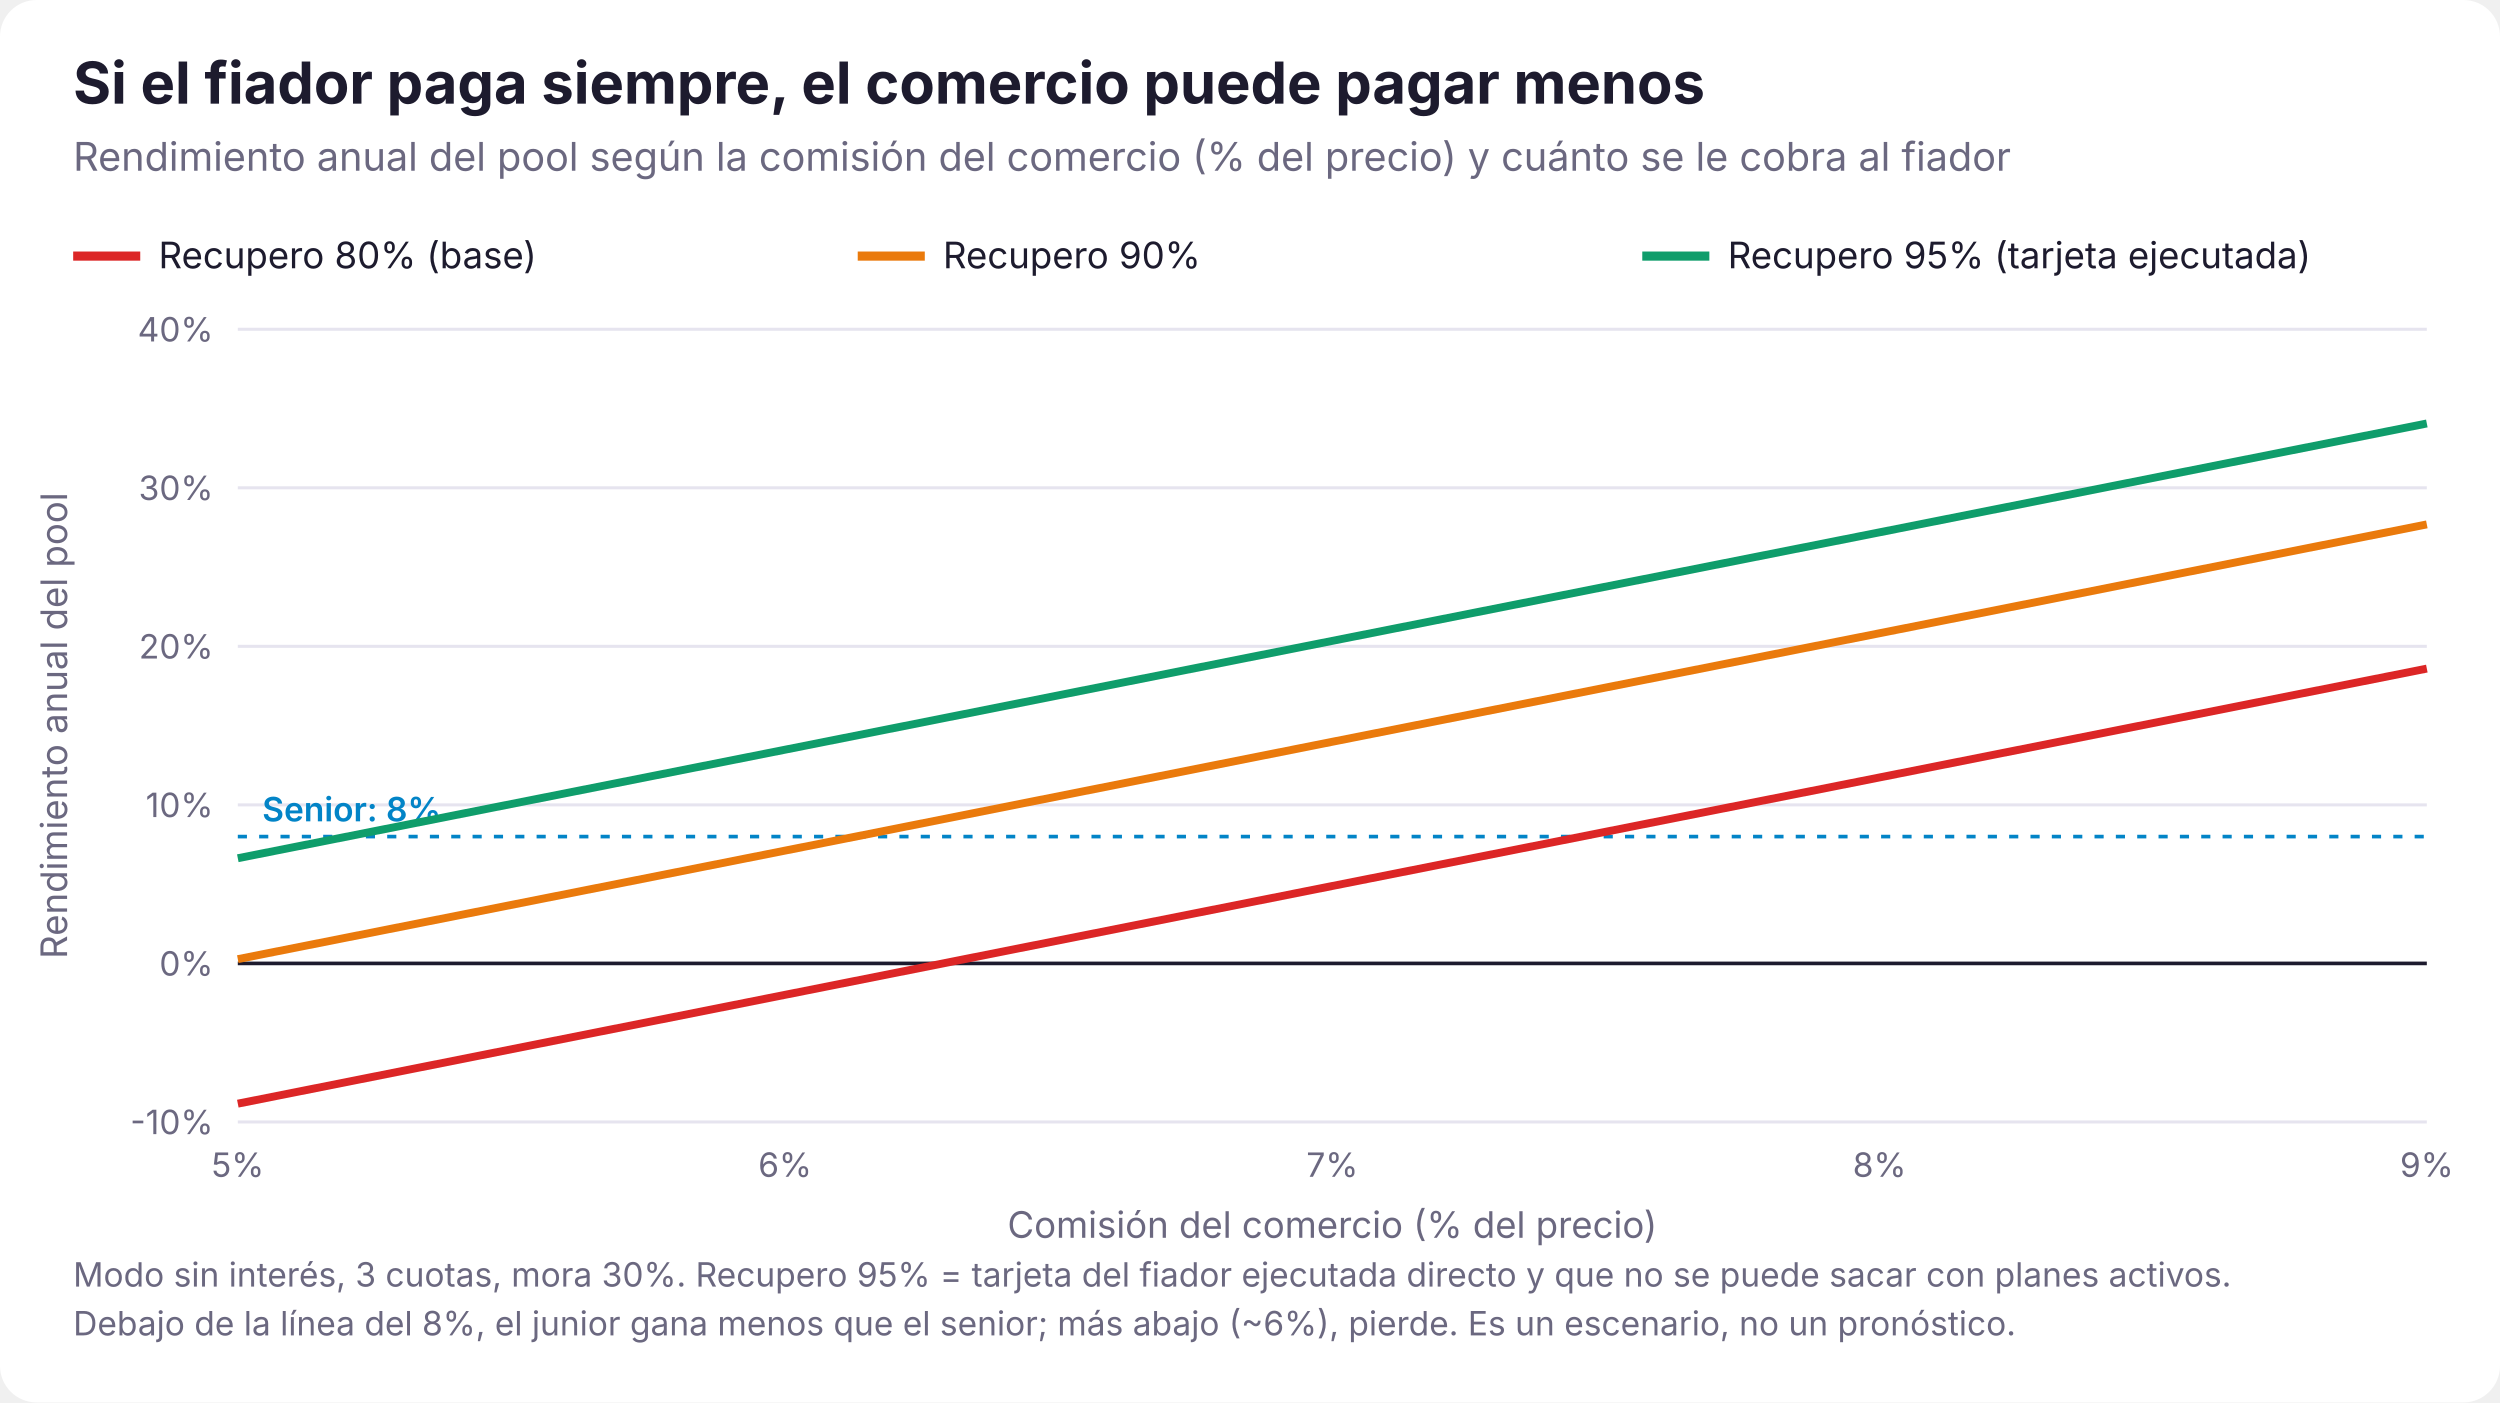
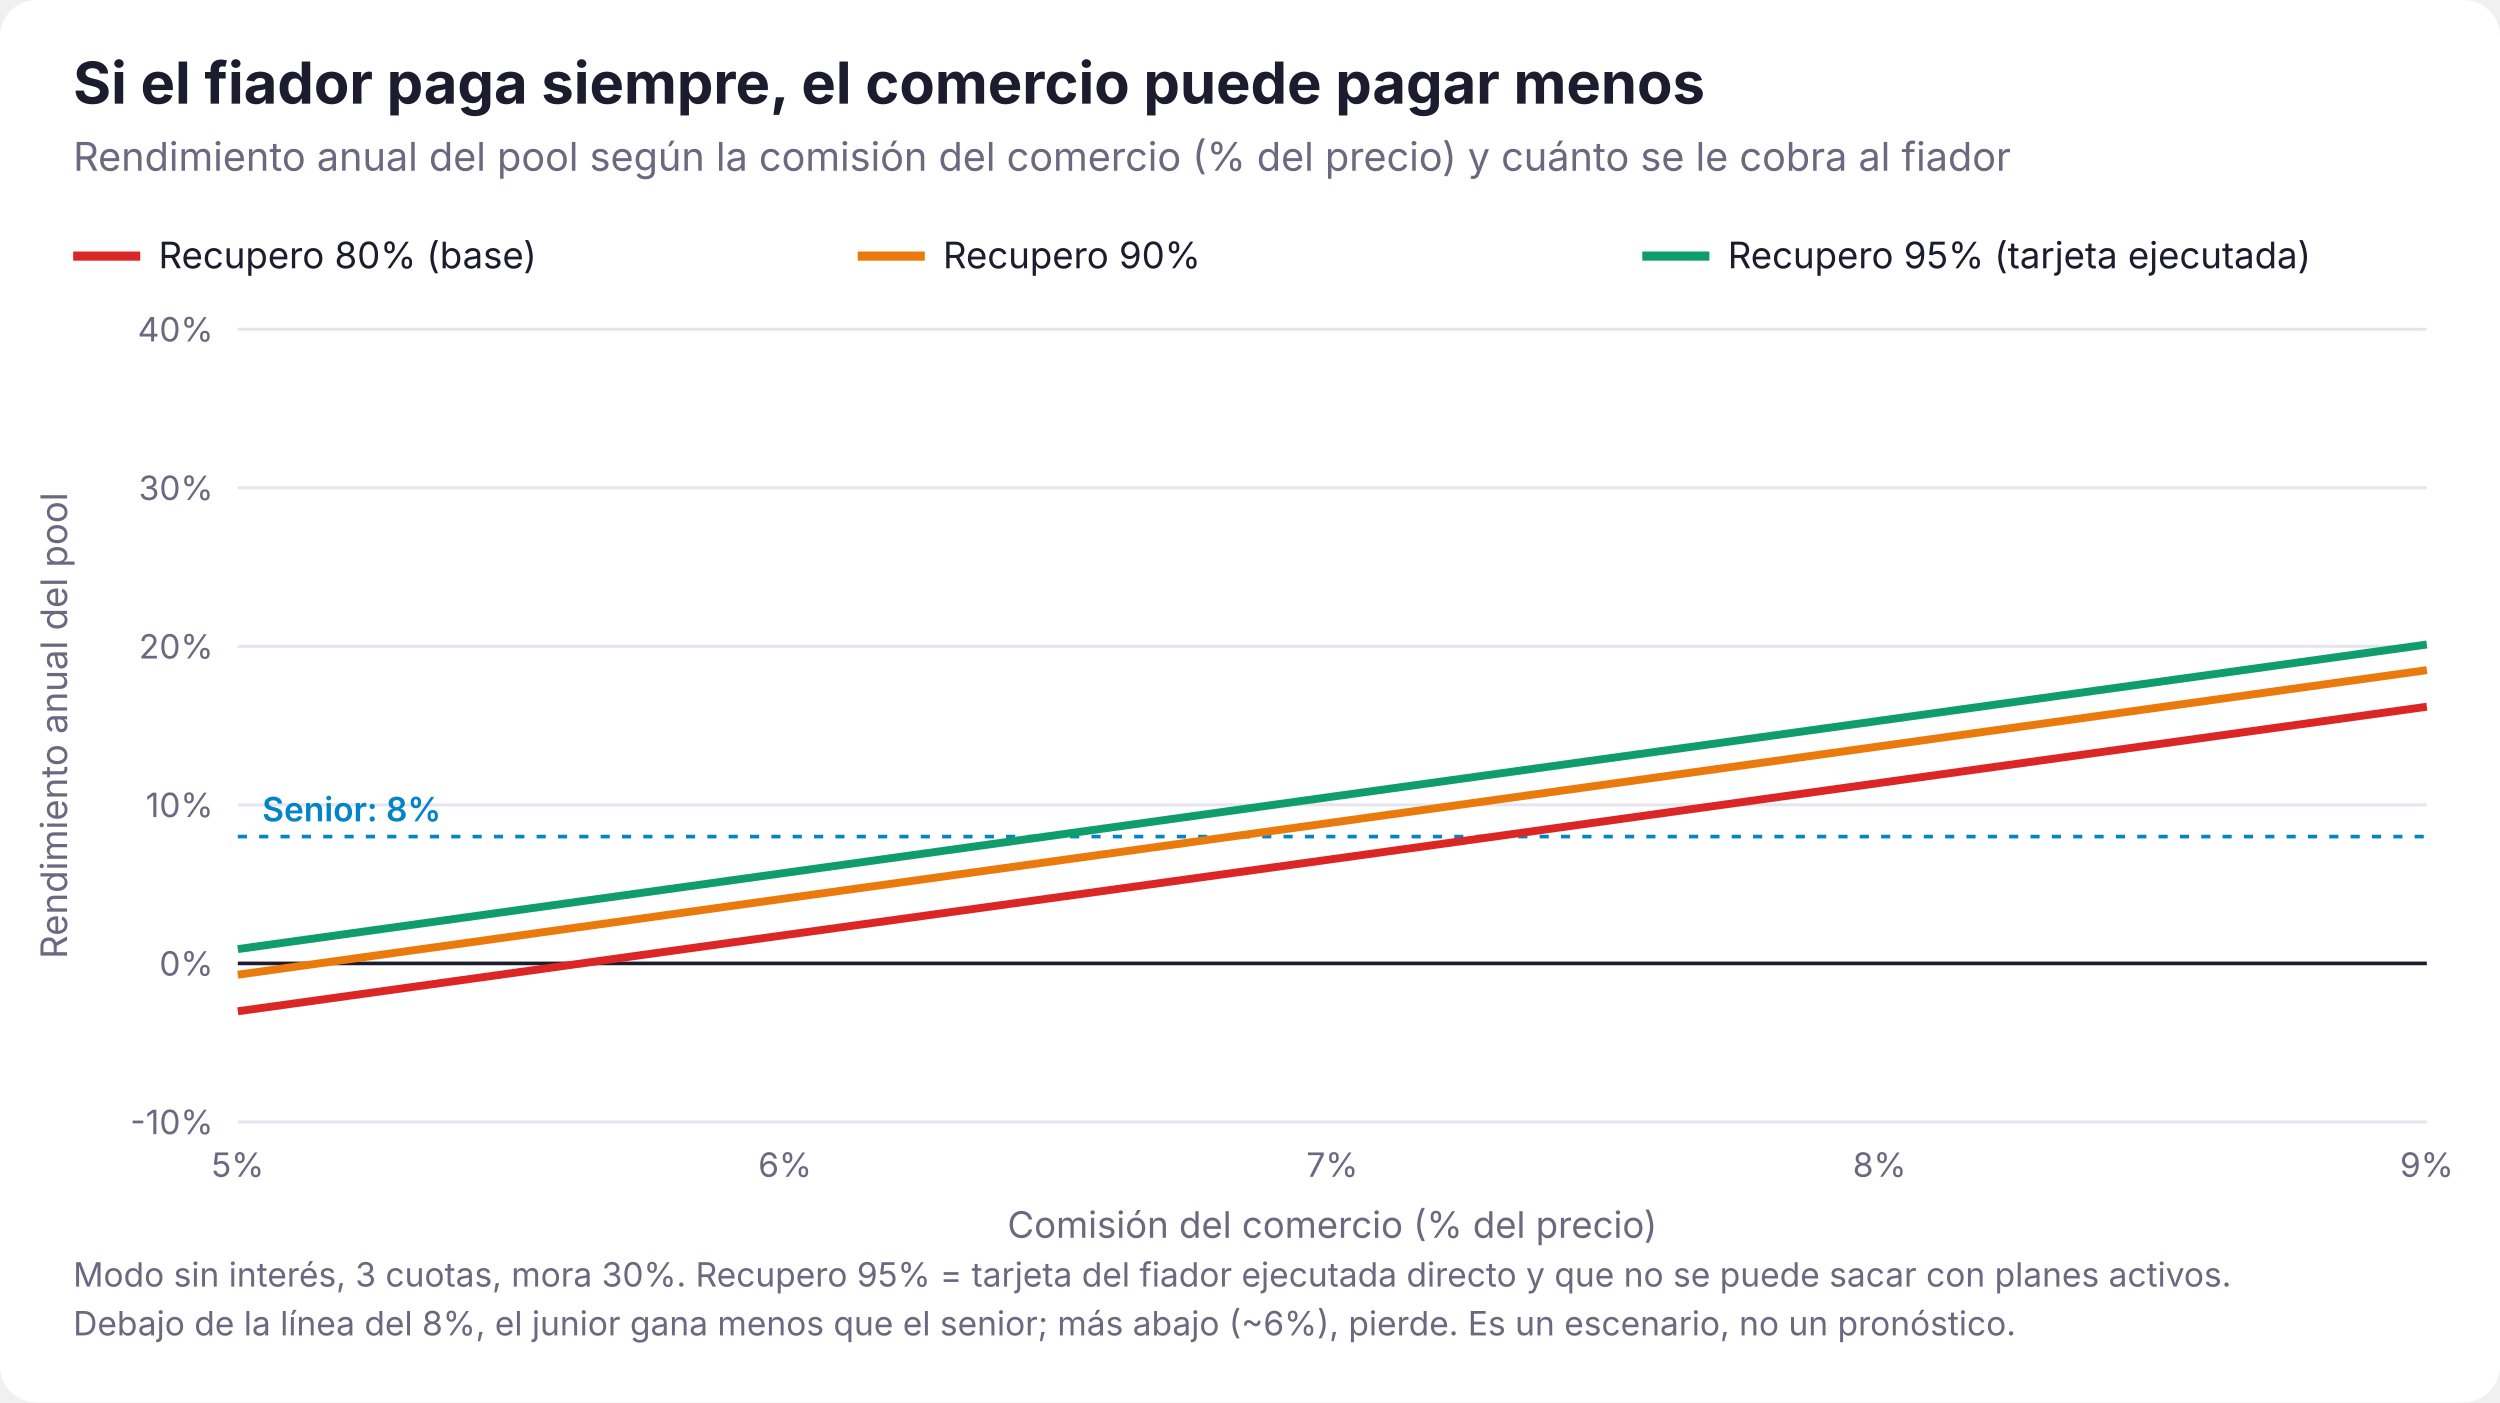
<svg xmlns="http://www.w3.org/2000/svg" width="820" height="460" viewBox="0 0 820 460" font-family="Inter, -apple-system, 'Segoe UI', Helvetica, Arial, sans-serif">
  <rect width="820" height="460" fill="#ffffff" rx="12" />
  <text x="24.0" y="34.0" font-size="19" fill="#1d1b2e" text-anchor="start" font-weight="700">Si el fiador paga siempre, el comercio puede pagar menos</text>
  <text x="24.0" y="56.0" font-size="13" fill="#6b6880" text-anchor="start" font-weight="normal">Rendimiento anual del pool según la comisión del comercio (% del precio) y cuánto se le cobra al fiador</text>
  <line x1="78" x2="796" y1="368.0" y2="368.0" stroke="#e6e4ef" stroke-width="1" />
  <text x="70.0" y="372.0" font-size="11" fill="#6b6880" text-anchor="end" font-weight="normal">-10%</text>
  <line x1="78" x2="796" y1="316.0" y2="316.0" stroke="#1d1b2e" stroke-width="1.2" />
  <text x="70.0" y="320.0" font-size="11" fill="#6b6880" text-anchor="end" font-weight="normal">0%</text>
  <line x1="78" x2="796" y1="264.0" y2="264.0" stroke="#e6e4ef" stroke-width="1" />
  <text x="70.0" y="268.0" font-size="11" fill="#6b6880" text-anchor="end" font-weight="normal">10%</text>
  <line x1="78" x2="796" y1="212.0" y2="212.0" stroke="#e6e4ef" stroke-width="1" />
  <text x="70.0" y="216.0" font-size="11" fill="#6b6880" text-anchor="end" font-weight="normal">20%</text>
  <line x1="78" x2="796" y1="160.0" y2="160.0" stroke="#e6e4ef" stroke-width="1" />
  <text x="70.0" y="164.0" font-size="11" fill="#6b6880" text-anchor="end" font-weight="normal">30%</text>
  <line x1="78" x2="796" y1="108.0" y2="108.0" stroke="#e6e4ef" stroke-width="1" />
  <text x="70.0" y="112.0" font-size="11" fill="#6b6880" text-anchor="end" font-weight="normal">40%</text>
  <text x="78.0" y="386.0" font-size="11" fill="#6b6880" text-anchor="middle" font-weight="normal">5%</text>
  <text x="257.5" y="386.0" font-size="11" fill="#6b6880" text-anchor="middle" font-weight="normal">6%</text>
  <text x="437.0" y="386.0" font-size="11" fill="#6b6880" text-anchor="middle" font-weight="normal">7%</text>
  <text x="616.5" y="386.0" font-size="11" fill="#6b6880" text-anchor="middle" font-weight="normal">8%</text>
  <text x="796.0" y="386.0" font-size="11" fill="#6b6880" text-anchor="middle" font-weight="normal">9%</text>
  <text x="437.0" y="406.0" font-size="12" fill="#6b6880" text-anchor="middle" font-weight="normal">Comisión del comercio (% del precio)</text>
  <text x="22" y="238.0" font-size="12" fill="#6b6880" text-anchor="middle" transform="rotate(-90 22 238.0)">Rendimiento anual del pool</text>
  <line x1="78" x2="796" y1="274.4" y2="274.4" stroke="#0284c7" stroke-dasharray="3 4" stroke-width="1.2" />
  <text x="86.0" y="269.4" font-size="11" fill="#0284c7" text-anchor="start" font-weight="600">Senior: 8%</text>
-   <polyline points="78.0,362.0 257.5,326.3 437.0,290.6 616.5,255.0 796.0,219.3" fill="none" stroke="#dc2626" stroke-width="2.6" stroke-linejoin="round" />
-   <polyline points="78.0,314.6 257.5,279.0 437.0,243.3 616.5,207.7 796.0,172.0" fill="none" stroke="#ea7a0c" stroke-width="2.6" stroke-linejoin="round" />
-   <polyline points="78.0,281.5 257.5,245.9 437.0,210.2 616.5,174.6 796.0,138.9" fill="none" stroke="#0f9d6b" stroke-width="2.6" stroke-linejoin="round" />
+   <polyline points="78.0,331.7 257.5,306.7 437.0,281.8 616.5,256.8 796.0,231.8" fill="none" stroke="#dc2626" stroke-width="2.6" stroke-linejoin="round" />
+   <polyline points="78.0,319.7 257.5,294.7 437.0,269.8 616.5,244.8 796.0,219.8" fill="none" stroke="#ea7a0c" stroke-width="2.6" stroke-linejoin="round" />
+   <polyline points="78.0,311.3 257.5,286.3 437.0,261.3 616.5,236.4 796.0,211.4" fill="none" stroke="#0f9d6b" stroke-width="2.6" stroke-linejoin="round" />
  <line x1="24.0" x2="46.0" y1="84" y2="84" stroke="#dc2626" stroke-width="3" />
  <text x="52.0" y="88.0" font-size="12" fill="#1d1b2e" text-anchor="start" font-weight="normal">Recupero 80% (base)</text>
  <line x1="281.333" x2="303.333" y1="84" y2="84" stroke="#ea7a0c" stroke-width="3" />
  <text x="309.3" y="88.0" font-size="12" fill="#1d1b2e" text-anchor="start" font-weight="normal">Recupero 90%</text>
  <line x1="538.667" x2="560.667" y1="84" y2="84" stroke="#0f9d6b" stroke-width="3" />
  <text x="566.7" y="88.0" font-size="12" fill="#1d1b2e" text-anchor="start" font-weight="normal">Recupero 95% (tarjeta ejecutada)</text>
  <text x="24.0" y="422.0" font-size="11" fill="#6b6880" text-anchor="start" font-weight="normal">Modo sin interés, 3 cuotas, mora 30%. Recupero 95% = tarjeta del fiador ejecutada directo y que no se puede sacar con planes activos.</text>
  <text x="24.0" y="438.0" font-size="11" fill="#6b6880" text-anchor="start" font-weight="normal">Debajo de la línea del 8%, el junior gana menos que el senior; más abajo (~6%), pierde. Es un escenario, no un pronóstico.</text>
</svg>
